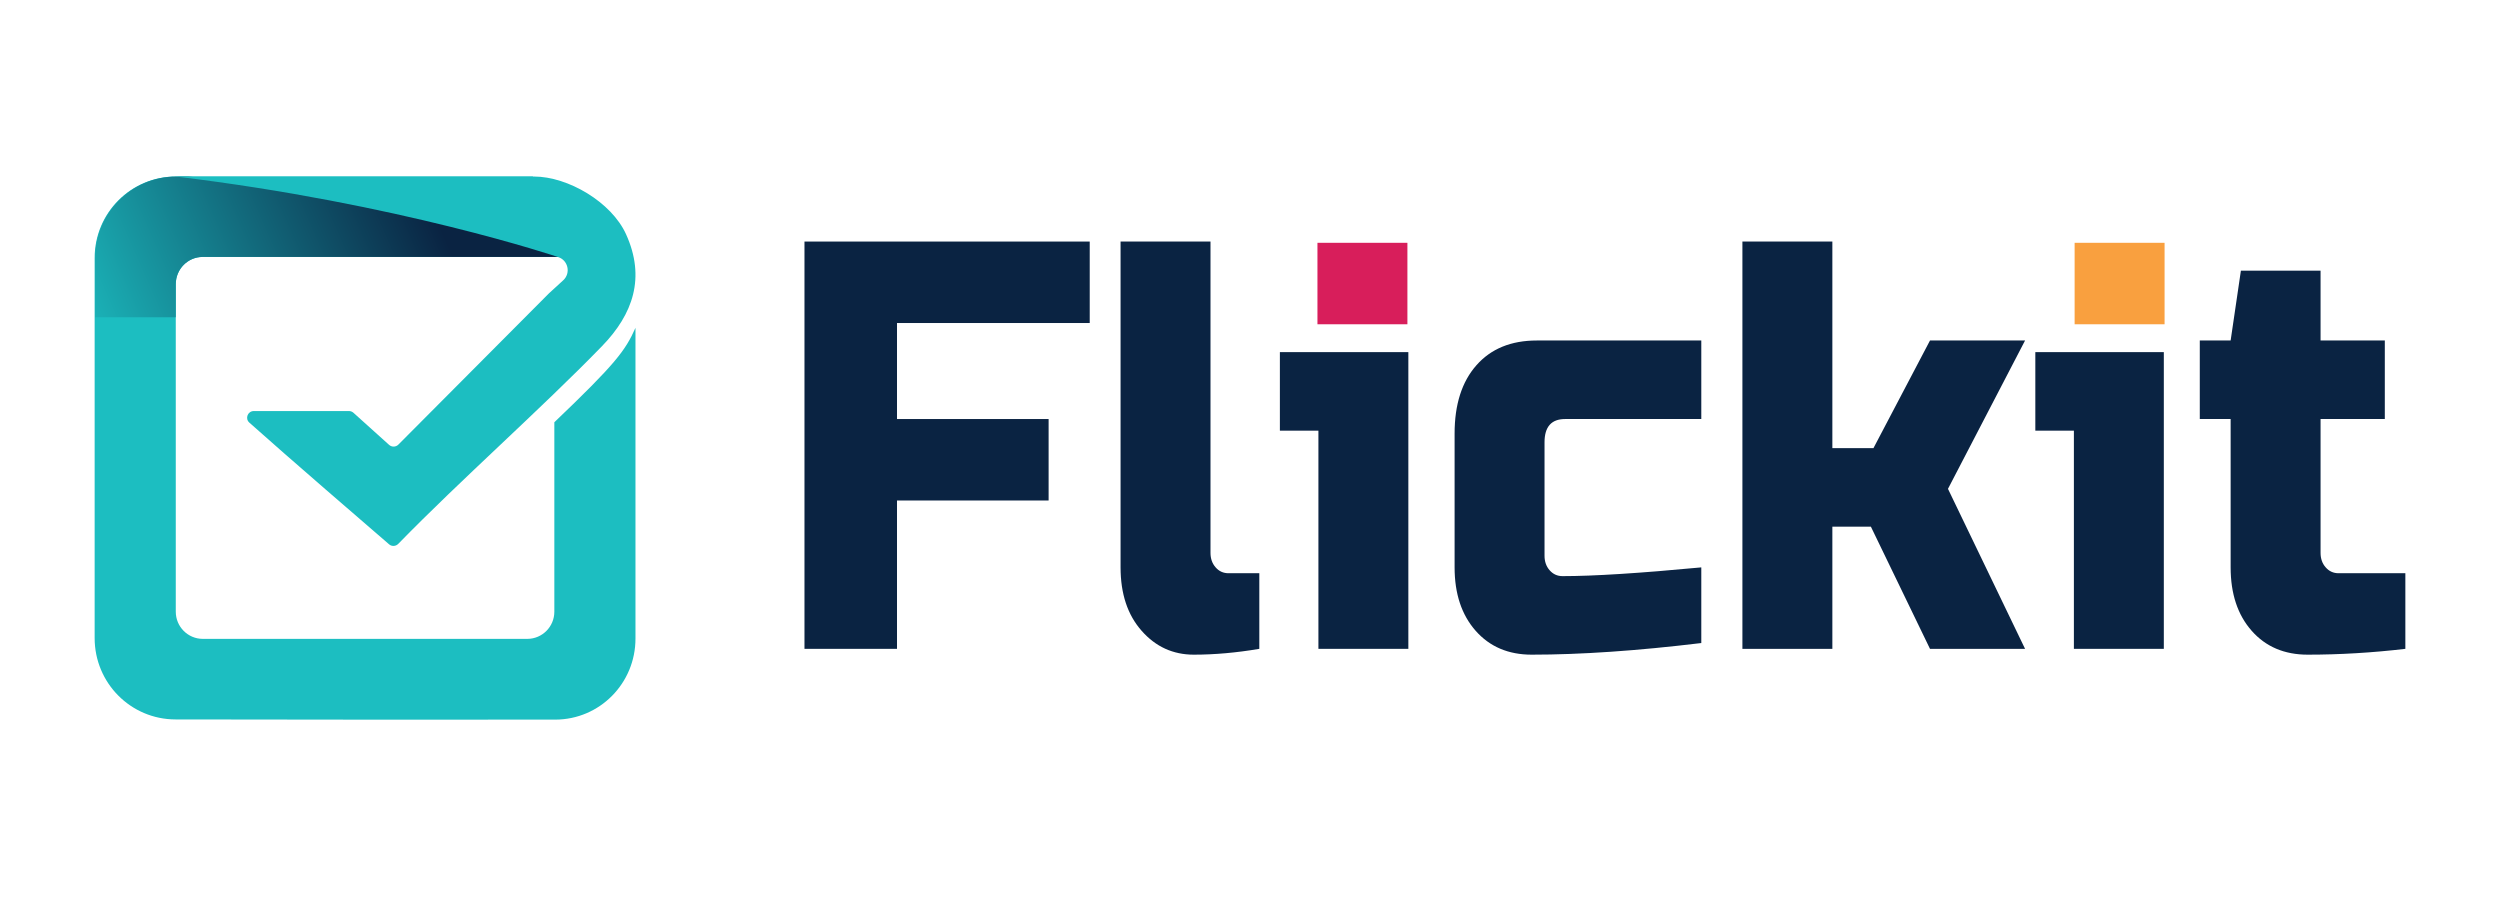
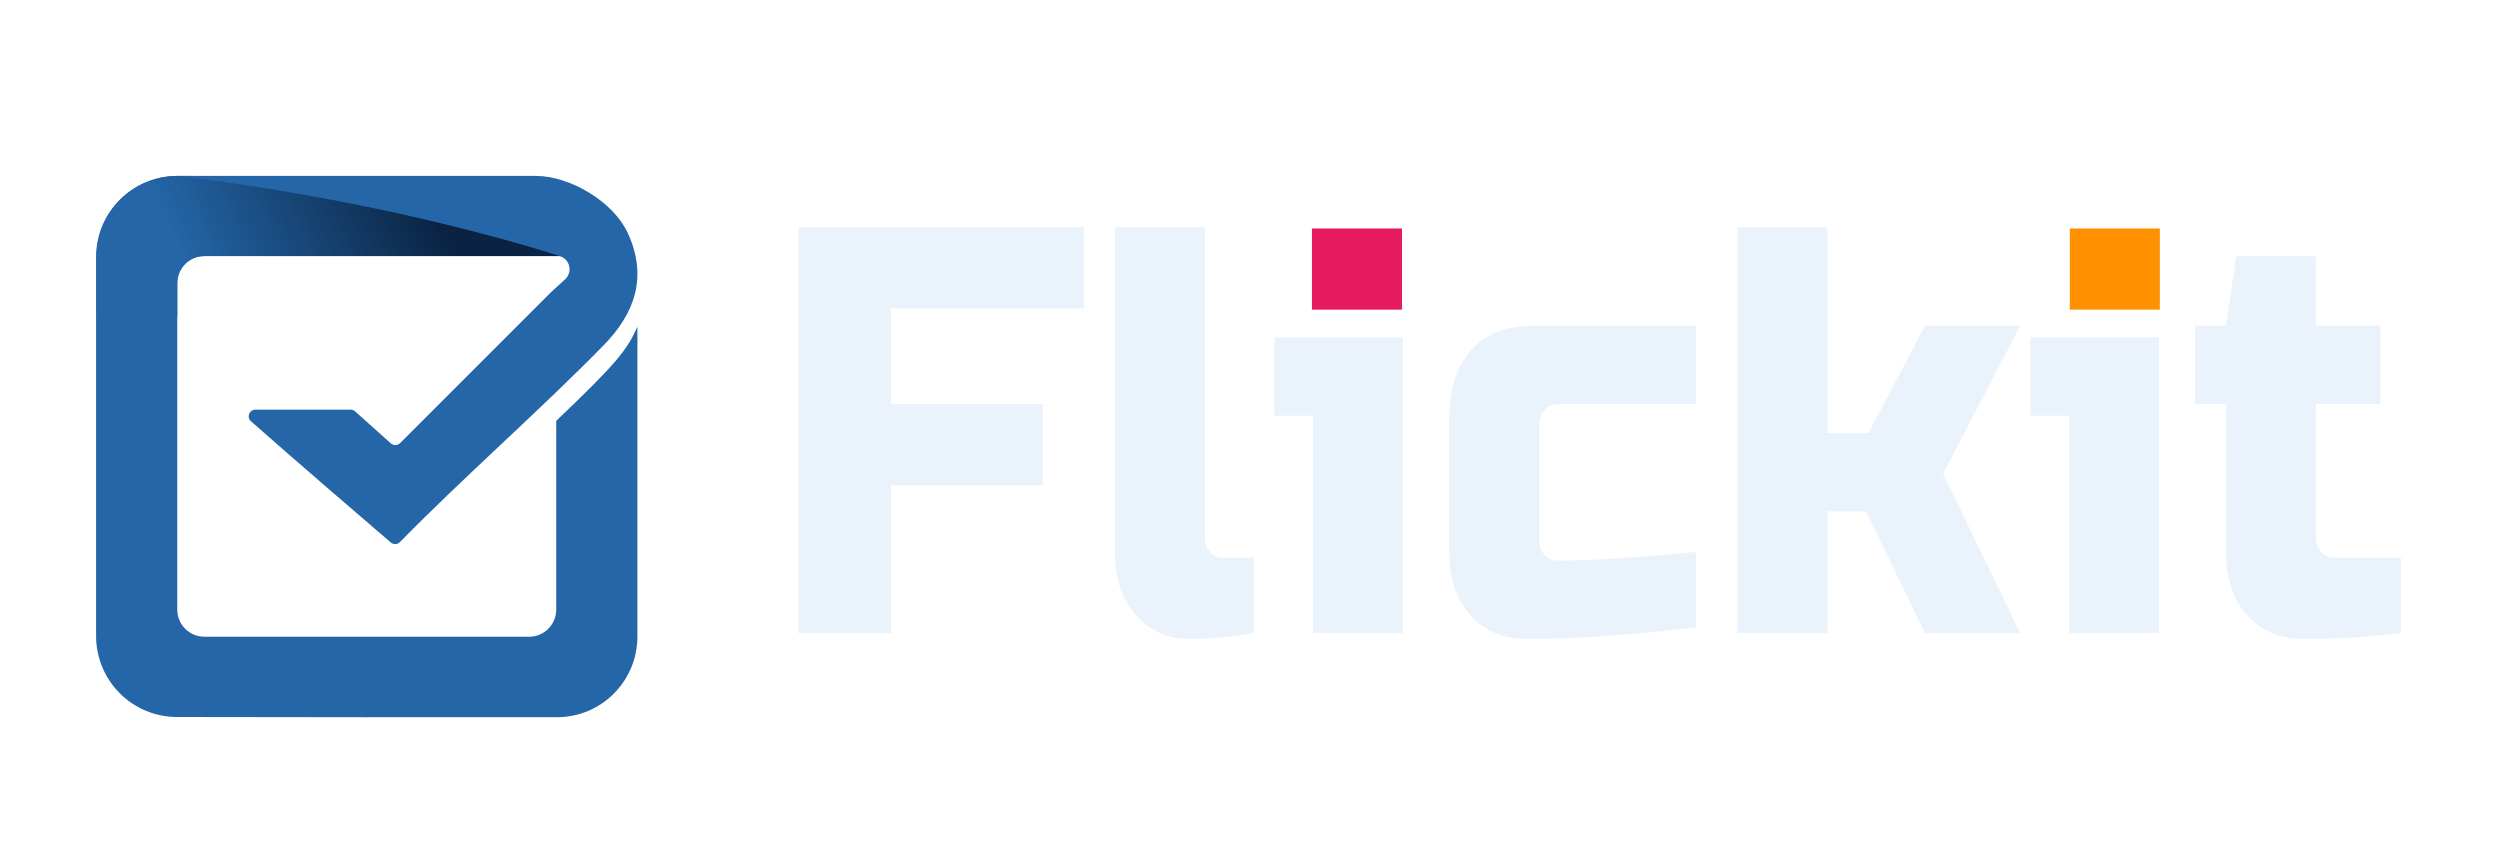
- <svg xmlns="http://www.w3.org/2000/svg" width="106" height="38" viewBox="0 0 106 38" fill="none">
-   <path d="M23.504 17.903V25.936C23.504 26.572 22.991 27.088 22.358 27.088H8.599C7.966 27.088 7.453 26.572 7.453 25.936V12.046C7.453 11.41 7.959 10.894 8.592 10.894C12.129 10.894 22.758 10.894 24.078 10.894L22.591 7.485H7.453C5.553 7.485 4.013 9.025 4.013 10.933C4.013 15.197 4.014 22.455 4.013 27.054C4.013 28.959 5.542 30.5 7.44 30.504C11.693 30.511 18.946 30.52 23.543 30.512C25.43 30.508 26.944 28.971 26.944 27.076V13.9C26.514 14.871 26.084 15.44 23.504 17.903Z" fill="#1CBEC1" />
-   <path d="M7.453 13.451C7.453 12.902 7.453 12.43 7.453 12.046C7.453 11.41 7.965 10.894 8.598 10.894C11.693 10.894 20.226 10.894 23.791 10.894C23.791 10.894 17.342 8.337 7.983 7.485H7.474C5.574 7.485 4.034 9.031 4.034 10.939V13.451H7.453Z" fill="url(#paint0_linear_1213_2939)" />
-   <path fill-rule="evenodd" clip-rule="evenodd" d="M26.544 9.931C25.926 8.567 24.078 7.485 22.645 7.485C21.211 7.485 7.453 7.485 7.453 7.485C16.912 8.621 23.648 10.894 23.648 10.894C24.085 11.018 24.217 11.576 23.881 11.884L23.277 12.437L16.891 18.851C16.784 18.959 16.611 18.964 16.497 18.862L14.987 17.502C14.934 17.455 14.866 17.428 14.796 17.428H10.764C10.503 17.428 10.378 17.745 10.572 17.919C12.168 19.347 15.627 22.329 16.497 23.079C16.612 23.178 16.781 23.168 16.887 23.059C19.54 20.336 22.896 17.381 25.524 14.678C26.844 13.319 27.379 11.77 26.544 9.931Z" fill="#1CBEC1" />
-   <path d="M38.033 27.511H34.11V10.242H46.204V13.696H38.033V17.767H44.461V21.221H38.033V27.511Z" fill="#0A2342" />
-   <path d="M53.395 27.511C52.421 27.676 51.496 27.758 50.617 27.758C49.738 27.758 49 27.421 48.406 26.747C47.809 26.072 47.512 25.176 47.512 24.057V10.242H51.325V23.441C51.325 23.688 51.398 23.893 51.543 24.057C51.688 24.223 51.87 24.305 52.088 24.305H53.395V27.511Z" fill="#0A2342" />
-   <path d="M59.714 14.93V27.511H55.901V18.26H54.267V14.93H59.714Z" fill="#0A2342" />
-   <path d="M72.135 27.265C69.418 27.593 67.021 27.758 64.944 27.758C63.956 27.758 63.165 27.421 62.569 26.747C61.973 26.072 61.675 25.176 61.675 24.057V18.383C61.675 17.15 61.983 16.184 62.602 15.485C63.218 14.786 64.072 14.437 65.162 14.437H72.135V17.767H66.36C65.779 17.767 65.488 18.096 65.488 18.754V23.564C65.488 23.811 65.561 24.017 65.706 24.181C65.851 24.346 66.034 24.428 66.251 24.428C67.559 24.428 69.52 24.305 72.135 24.057L72.135 27.265Z" fill="#0A2342" />
-   <path d="M77.692 22.331V27.511H73.878V10.242H77.692V19H79.435L81.832 14.437H85.863L82.594 20.727L85.863 27.512H81.832L79.326 22.331H77.692V22.331Z" fill="#0A2342" />
-   <path d="M91.746 14.93V27.511H87.933V18.26H86.298V14.93H91.746Z" fill="#0A2342" />
-   <path d="M101.987 27.511C100.578 27.676 99.198 27.758 97.847 27.758C96.859 27.758 96.067 27.421 95.472 26.747C94.876 26.072 94.579 25.176 94.579 24.057V17.767H93.271V14.437H94.579L95.014 11.476H98.392V14.437H101.116V17.767H98.392V23.441C98.392 23.688 98.464 23.893 98.61 24.057C98.755 24.223 98.937 24.305 99.155 24.305H101.987V27.511Z" fill="#0A2342" />
-   <path d="M59.674 10.295H55.86V13.749H59.674V10.295Z" fill="#D81E5B" />
-   <path d="M91.778 10.295H87.964V13.749H91.778V10.295Z" fill="#F9A03F" />
+ <svg xmlns="http://www.w3.org/2000/svg" width="381" height="132" viewBox="0 0 381 132" fill="none">
+   <path d="M135.799 96.49H121.688V34.627H165.198V47.001H135.799V61.582H158.926V73.956H135.799V96.49Z" fill="#EAF2FB" />
+   <path d="M191.068 96.49C187.564 97.078 184.234 97.373 181.072 97.373C177.91 97.373 175.256 96.167 173.116 93.75C170.972 91.335 169.9 88.125 169.9 84.117V34.627H183.62V81.908C183.62 82.793 183.881 83.529 184.405 84.117C184.927 84.708 185.58 85.002 186.363 85.002H191.068V96.49Z" fill="#EAF2FB" />
+   <path d="M213.803 51.419V96.49H200.082V63.349H194.203V51.419H213.803Z" fill="#EAF2FB" />
+   <path d="M258.488 95.607C248.714 96.784 240.09 97.373 232.617 97.373C229.063 97.373 226.215 96.167 224.072 93.75C221.928 91.335 220.857 88.125 220.857 84.117V63.791C220.857 59.373 221.966 55.913 224.189 53.408C226.41 50.903 229.481 49.652 233.401 49.652H258.488V61.582H237.712C235.621 61.582 234.576 62.762 234.576 65.117V82.349C234.576 83.234 234.838 83.971 235.36 84.561C235.882 85.149 236.537 85.443 237.32 85.443C242.025 85.443 249.079 85.002 258.488 84.117L258.488 95.607Z" fill="#EAF2FB" />
+   <path d="M278.48 77.932V96.49H264.76V34.627H278.48V66H284.752L293.375 49.653H307.878L296.119 72.188L307.878 96.491H293.375L284.359 77.932H278.48V77.932Z" fill="#EAF2FB" />
+   <path d="M329.044 51.419V96.49H315.325V63.349H309.445V51.419H329.044Z" fill="#EAF2FB" />
+   <path d="M365.89 96.49C360.821 97.078 355.855 97.373 350.995 97.373C347.441 97.373 344.592 96.167 342.45 93.75C340.306 91.335 339.236 88.125 339.236 84.117V61.582H334.531V49.653H339.236L340.803 39.047H352.955V49.653H362.754V61.582H352.955V81.908C352.955 82.793 353.215 83.529 353.739 84.117C354.261 84.708 354.914 85.002 355.699 85.002H365.89V96.49Z" fill="#EAF2FB" />
+   <path d="M213.66 34.817H199.939V47.19H213.66V34.817Z" fill="#E61A5E" />
+   <path d="M329.158 34.817H315.439V47.19H329.158V34.817Z" fill="#FF9100" />
+   <path d="M84.767 64.134V92.91C84.767 95.188 82.92 97.035 80.642 97.035H31.142C28.864 97.035 27.017 95.188 27.017 92.91V43.15C27.017 40.872 28.838 39.025 31.117 39.025C43.84 39.025 82.083 39.025 86.829 39.025L81.48 26.812H27.018C20.183 26.812 14.642 32.329 14.643 39.164C14.643 54.44 14.645 80.439 14.644 96.913C14.643 103.739 20.144 109.259 26.97 109.271C42.273 109.297 68.368 109.331 84.906 109.3C91.694 109.287 97.142 103.779 97.142 96.991V49.794C95.595 53.273 94.048 55.309 84.767 64.134Z" fill="#2466A8" />
+   <path d="M27.017 48.185C27.017 46.217 27.017 44.526 27.017 43.15C27.017 40.872 28.86 39.025 31.138 39.025C42.272 39.025 72.973 39.025 85.798 39.025C85.798 39.025 62.595 29.866 28.925 26.812H27.092C20.257 26.812 14.717 32.353 14.717 39.188V48.185H27.017Z" fill="url(#paint0_linear_9876_40717)" />
+   <path fill-rule="evenodd" clip-rule="evenodd" d="M95.704 35.576C93.478 30.689 86.829 26.812 81.673 26.812C76.517 26.812 27.018 26.812 27.018 26.812C61.049 30.883 85.282 39.025 85.282 39.025C86.856 39.469 87.329 41.468 86.121 42.57L83.947 44.553L60.974 67.528C60.587 67.915 59.965 67.932 59.557 67.567L54.123 62.696C53.934 62.526 53.689 62.433 53.435 62.433H38.928C37.99 62.433 37.541 63.566 38.241 64.19C43.981 69.306 56.426 79.989 59.557 82.674C59.971 83.028 60.578 82.992 60.959 82.603C70.504 72.85 82.578 62.264 92.031 52.579C96.782 47.712 98.705 42.162 95.704 35.576Z" fill="#2466A8" />
  <defs>
-     <linearGradient id="paint0_linear_1213_2939" x1="12.709" y1="36.676" x2="27.686" y2="30.081" gradientUnits="userSpaceOnUse">
-       <stop stop-color="#1CBEC1" />
+     <linearGradient id="paint0_linear_9876_40717" x1="45.926" y1="131.382" x2="99.736" y2="107.585" gradientUnits="userSpaceOnUse">
+       <stop offset="0.35" stop-color="#2466A8" />
      <stop offset="1" stop-color="#0A2342" />
    </linearGradient>
  </defs>
</svg>
